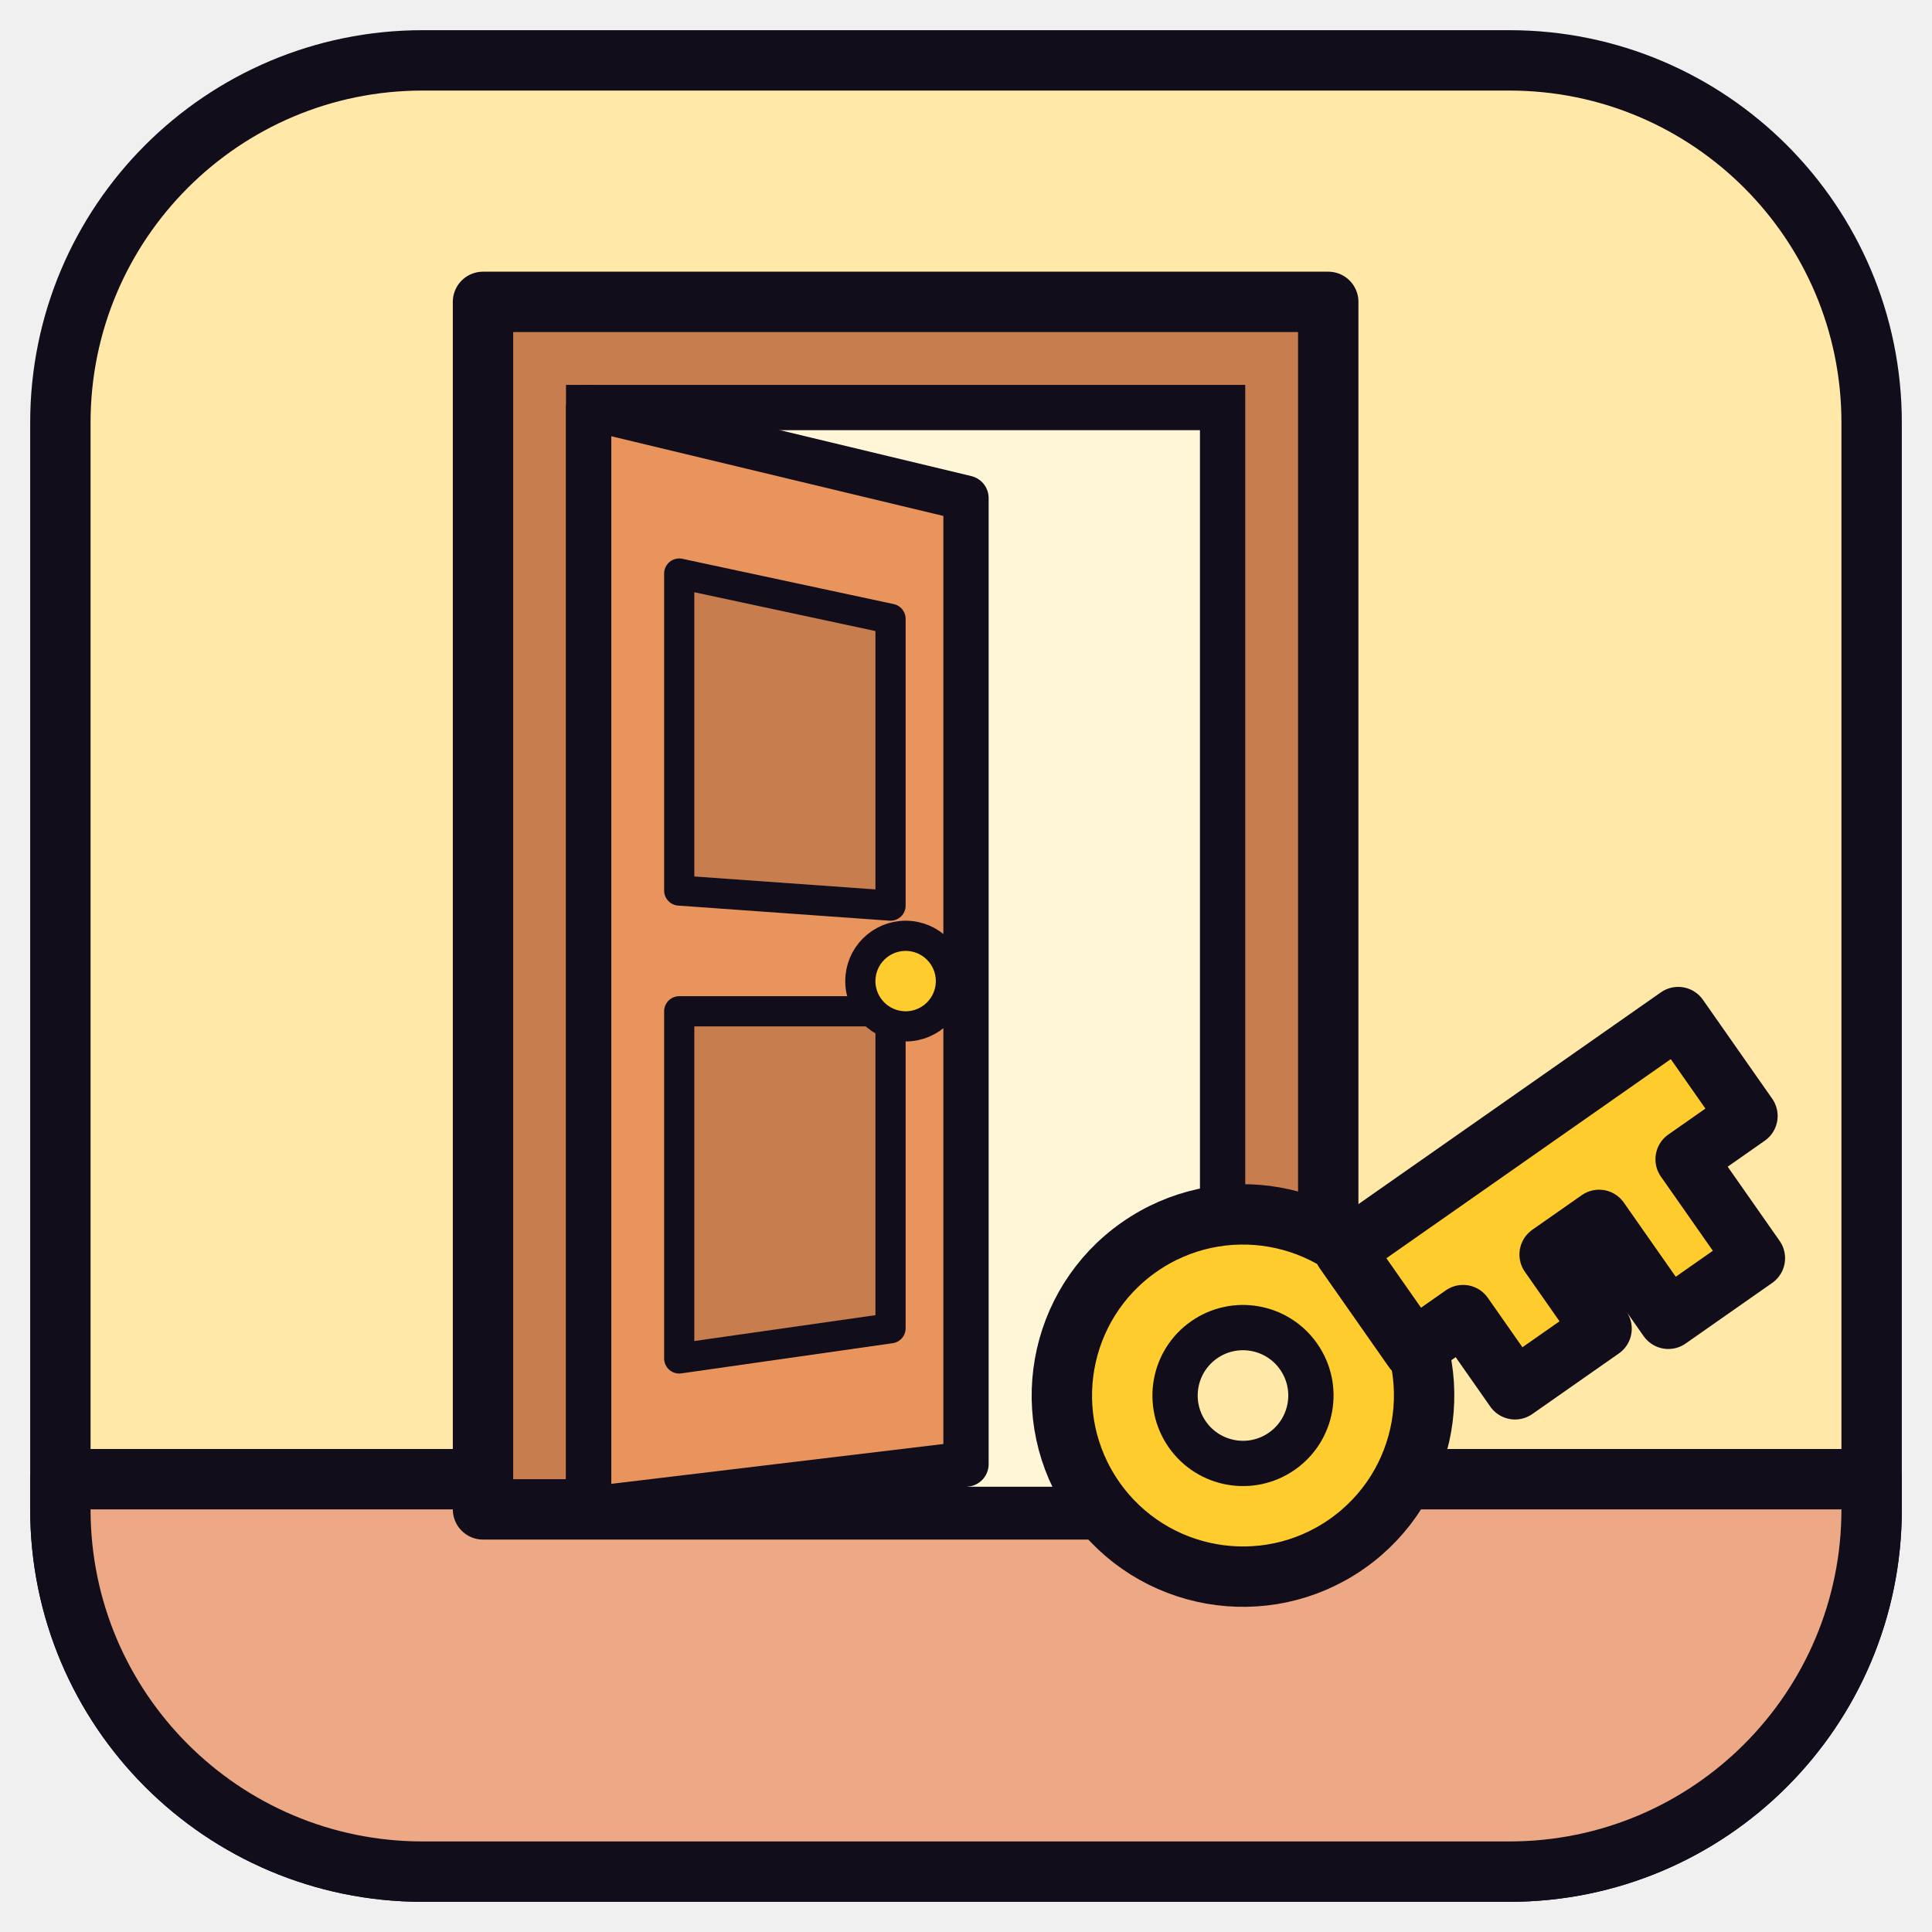
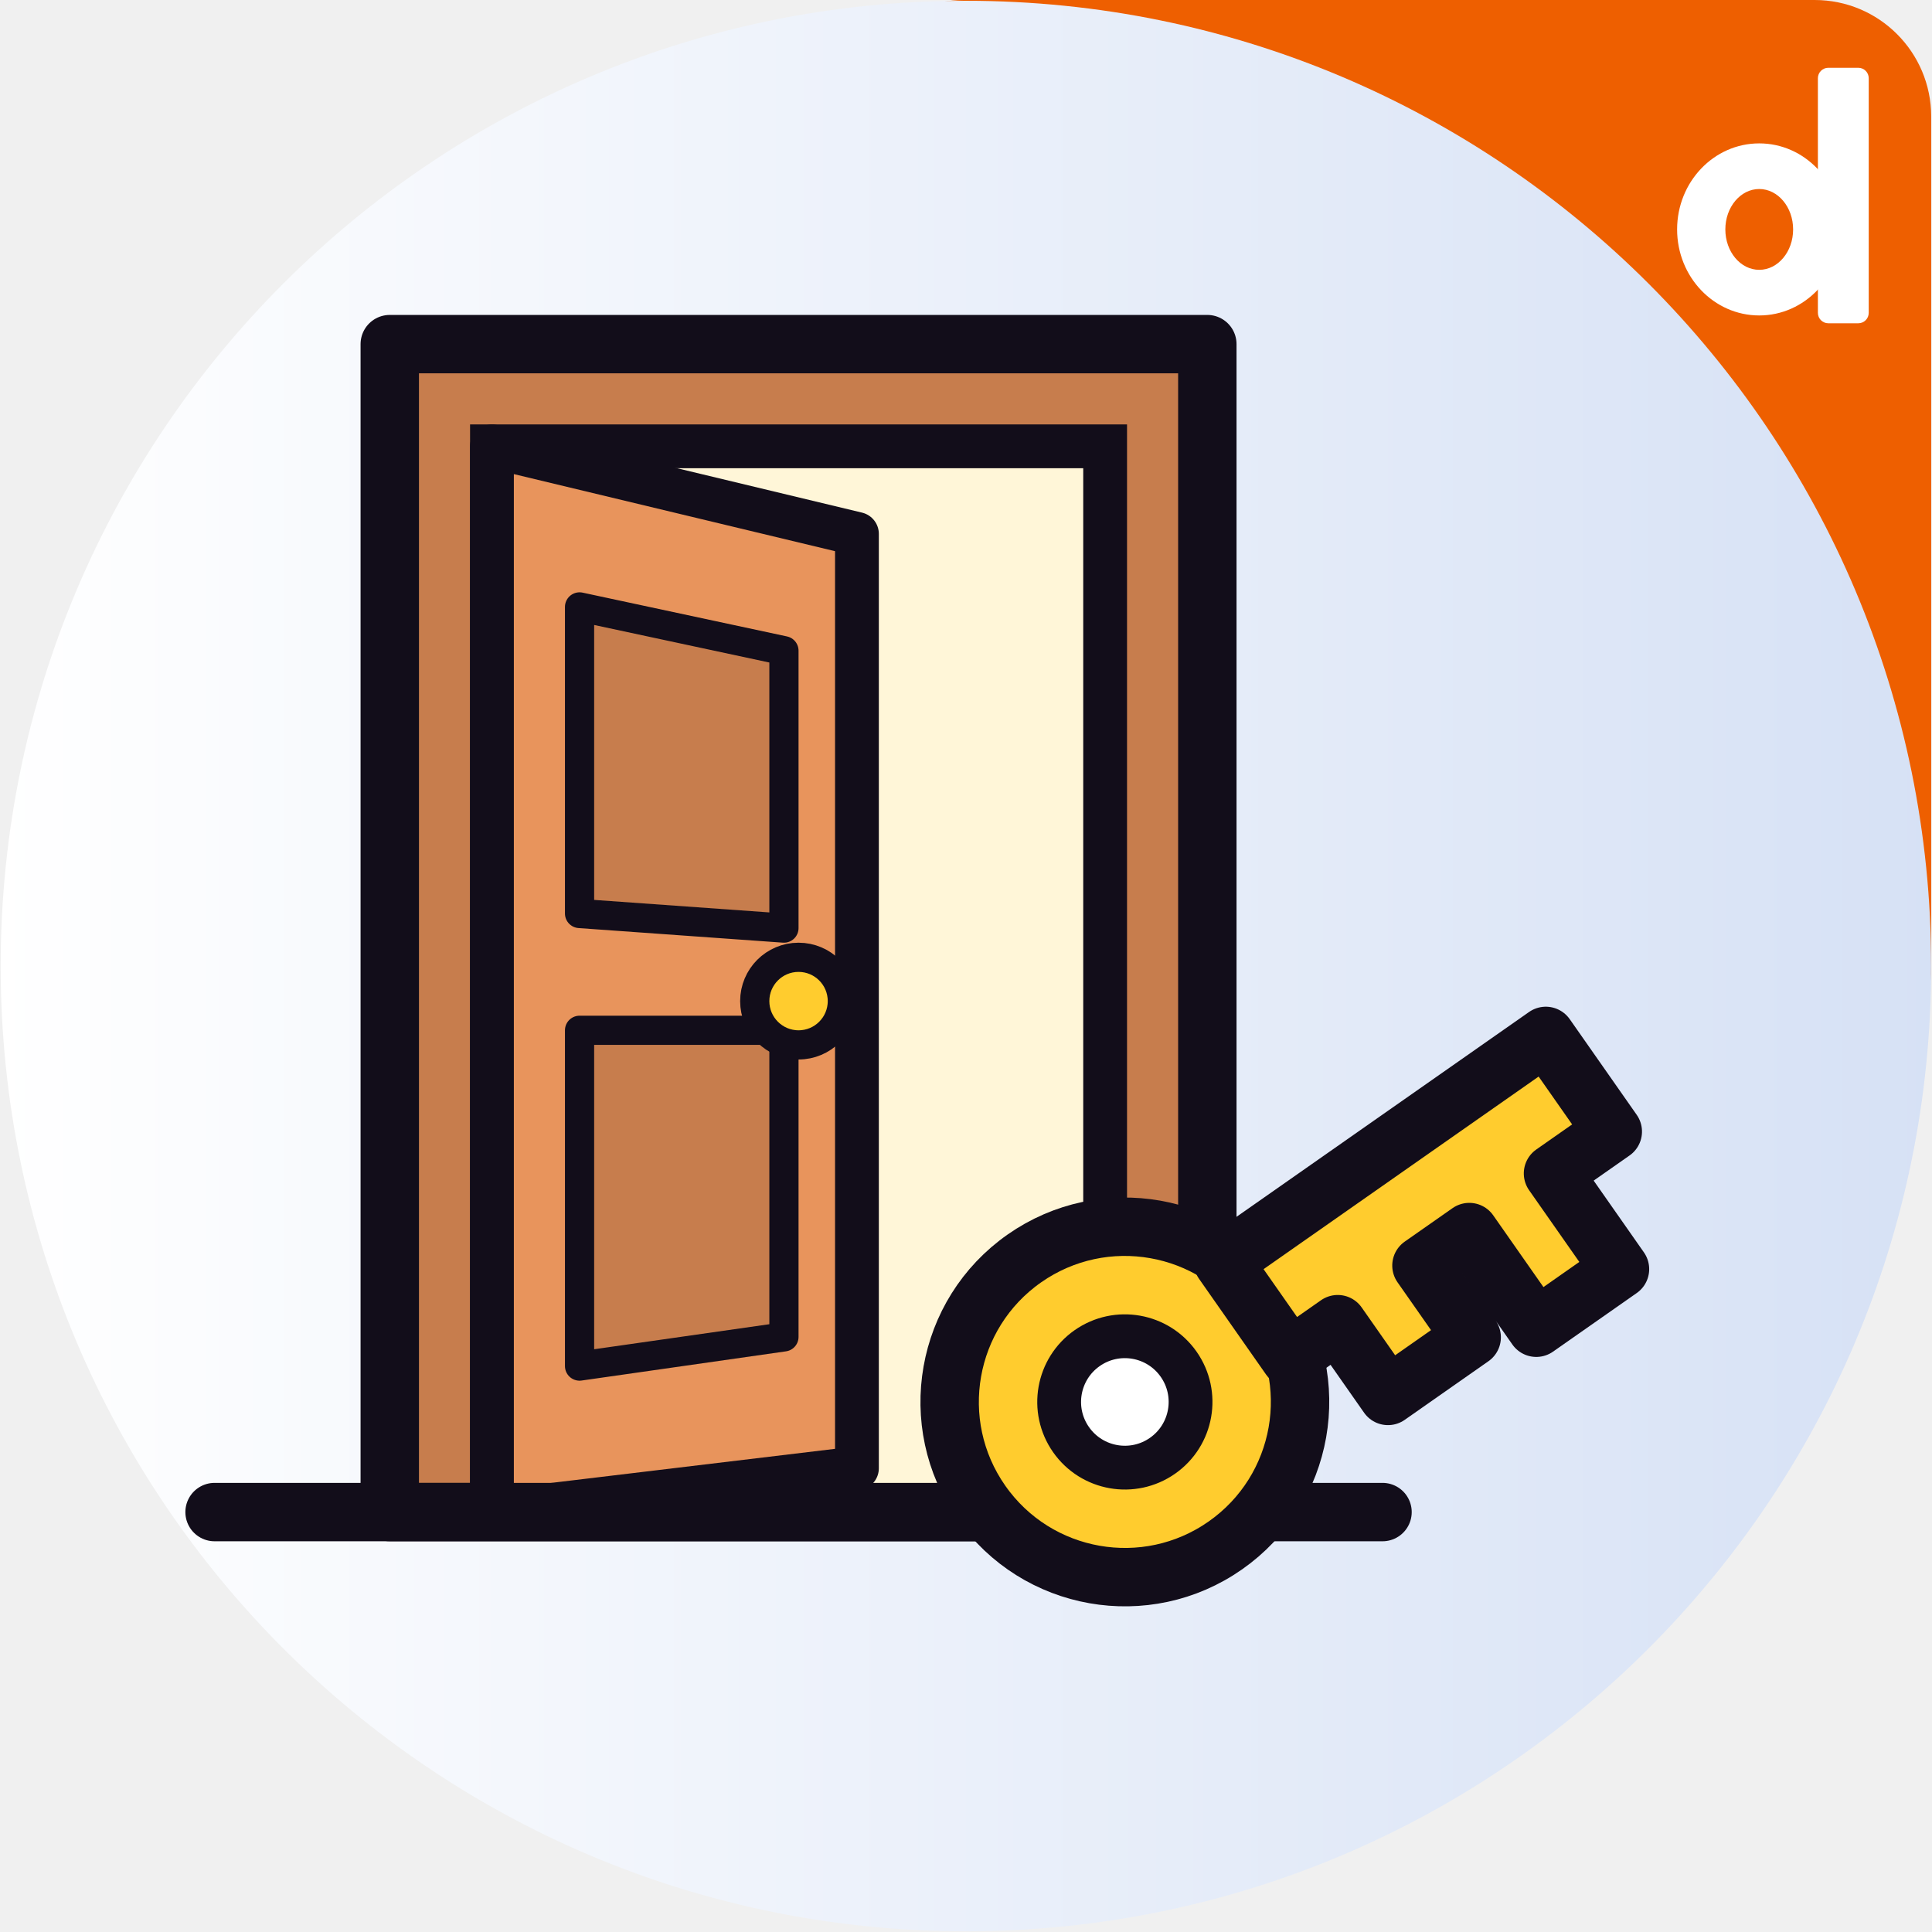
- <svg xmlns="http://www.w3.org/2000/svg" width="256" height="256" viewBox="0 0 256 256">
-   <rect x="8" y="8" width="240" height="240" rx="48" fill="#ffe8a8" stroke="#120d1a" stroke-width="8" />
-   <path d="M8 196 H248 V200 a48 48 0 0 1 -48 48 H56 a48 48 0 0 1 -48 -48 Z" fill="#eda885" stroke="#120d1a" stroke-width="8" stroke-linejoin="round" />
-   <rect x="64" y="40" width="112" height="160" fill="#c77d4d" stroke="#120d1a" stroke-width="8" stroke-linejoin="round" />
-   <rect x="78" y="54" width="84" height="146" fill="#fff6d8" stroke="#120d1a" stroke-width="6" />
-   <path d="M78 54 L128 66 L128 194 L78 200 Z" fill="#e8945c" stroke="#120d1a" stroke-width="6" stroke-linejoin="round" />
-   <path d="M90 76 L118 82 L118 120 L90 118 Z" fill="#c77d4d" stroke="#120d1a" stroke-width="4" stroke-linejoin="round" />
-   <path d="M90 134 L118 134 L118 176 L90 180 Z" fill="#c77d4d" stroke="#120d1a" stroke-width="4" stroke-linejoin="round" />
-   <circle cx="120" cy="130" r="6" fill="#ffcc2e" stroke="#120d1a" stroke-width="4" />
-   <g transform="rotate(-35 186 170)">
-     <circle cx="160" cy="170" r="24" fill="#ffcc2e" stroke="#120d1a" stroke-width="8" />
-     <circle cx="160" cy="170" r="9" fill="#ffe8a8" stroke="#120d1a" stroke-width="6" />
-     <path d="M182 162 H236 V178 H226 V194 H212 V178 H204 V190 H190 V178 H182 Z" fill="#ffcc2e" stroke="#120d1a" stroke-width="8" stroke-linejoin="round" />
+ <svg xmlns="http://www.w3.org/2000/svg" width="256" height="256" viewBox="0 0 148.093 148.215">
+   <defs>
+     <linearGradient id="circle" x1="0" y1="0" x2="1" y2="0">
+       <stop offset="0" stop-color="#ffffff" />
+       <stop offset="1" stop-color="#d6e1f5" />
+     </linearGradient>
+   </defs>
+   <rect x="64.941" y="0" width="83.151" height="83.151" rx="8.94" fill="#ee5f00" />
+   <circle cx="74.04" cy="74.11" r="74.05" fill="url(#circle)" />
+   <g fill="#ffffff">
+     <rect x="139.4" y="5.2" width="3.9" height="19.6" rx="0.8" />
+     <path fill-rule="evenodd" d="M141.2 17.6 A6.3 6.6 0 1 0 128.6 17.6 A6.3 6.6 0 1 0 141.2 17.6 Z M137.5 17.6 A2.6 3.1 0 1 0 132.3 17.6 A2.6 3.1 0 1 0 137.5 17.6 Z" />
+   </g>
+   <g transform="translate(-6 4) scale(0.56)">
+     <rect x="64" y="40" width="112" height="160" fill="#c77d4d" stroke="#120d1a" stroke-width="8" stroke-linejoin="round" />
+     <rect x="78" y="54" width="84" height="146" fill="#fff6d8" stroke="#120d1a" stroke-width="6" />
+     <path d="M78 54 L128 66 L128 194 L78 200 Z" fill="#e8945c" stroke="#120d1a" stroke-width="6" stroke-linejoin="round" />
+     <path d="M90 76 L118 82 L118 120 L90 118 Z" fill="#c77d4d" stroke="#120d1a" stroke-width="4" stroke-linejoin="round" />
+     <path d="M90 134 L118 134 L118 176 L90 180 Z" fill="#c77d4d" stroke="#120d1a" stroke-width="4" stroke-linejoin="round" />
+     <circle cx="120" cy="130" r="6" fill="#ffcc2e" stroke="#120d1a" stroke-width="4" />
+     <path d="M40 200 H200" stroke="#120d1a" stroke-width="8" stroke-linecap="round" />
+     <g transform="rotate(-35 186 170)">
+       <circle cx="160" cy="170" r="24" fill="#ffcc2e" stroke="#120d1a" stroke-width="8" />
+       <circle cx="160" cy="170" r="9" fill="#ffffff" stroke="#120d1a" stroke-width="6" />
+       <path d="M182 162 H236 V178 H226 V194 H212 V178 H204 V190 H190 V178 H182 Z" fill="#ffcc2e" stroke="#120d1a" stroke-width="8" stroke-linejoin="round" />
+     </g>
  </g>
</svg>
